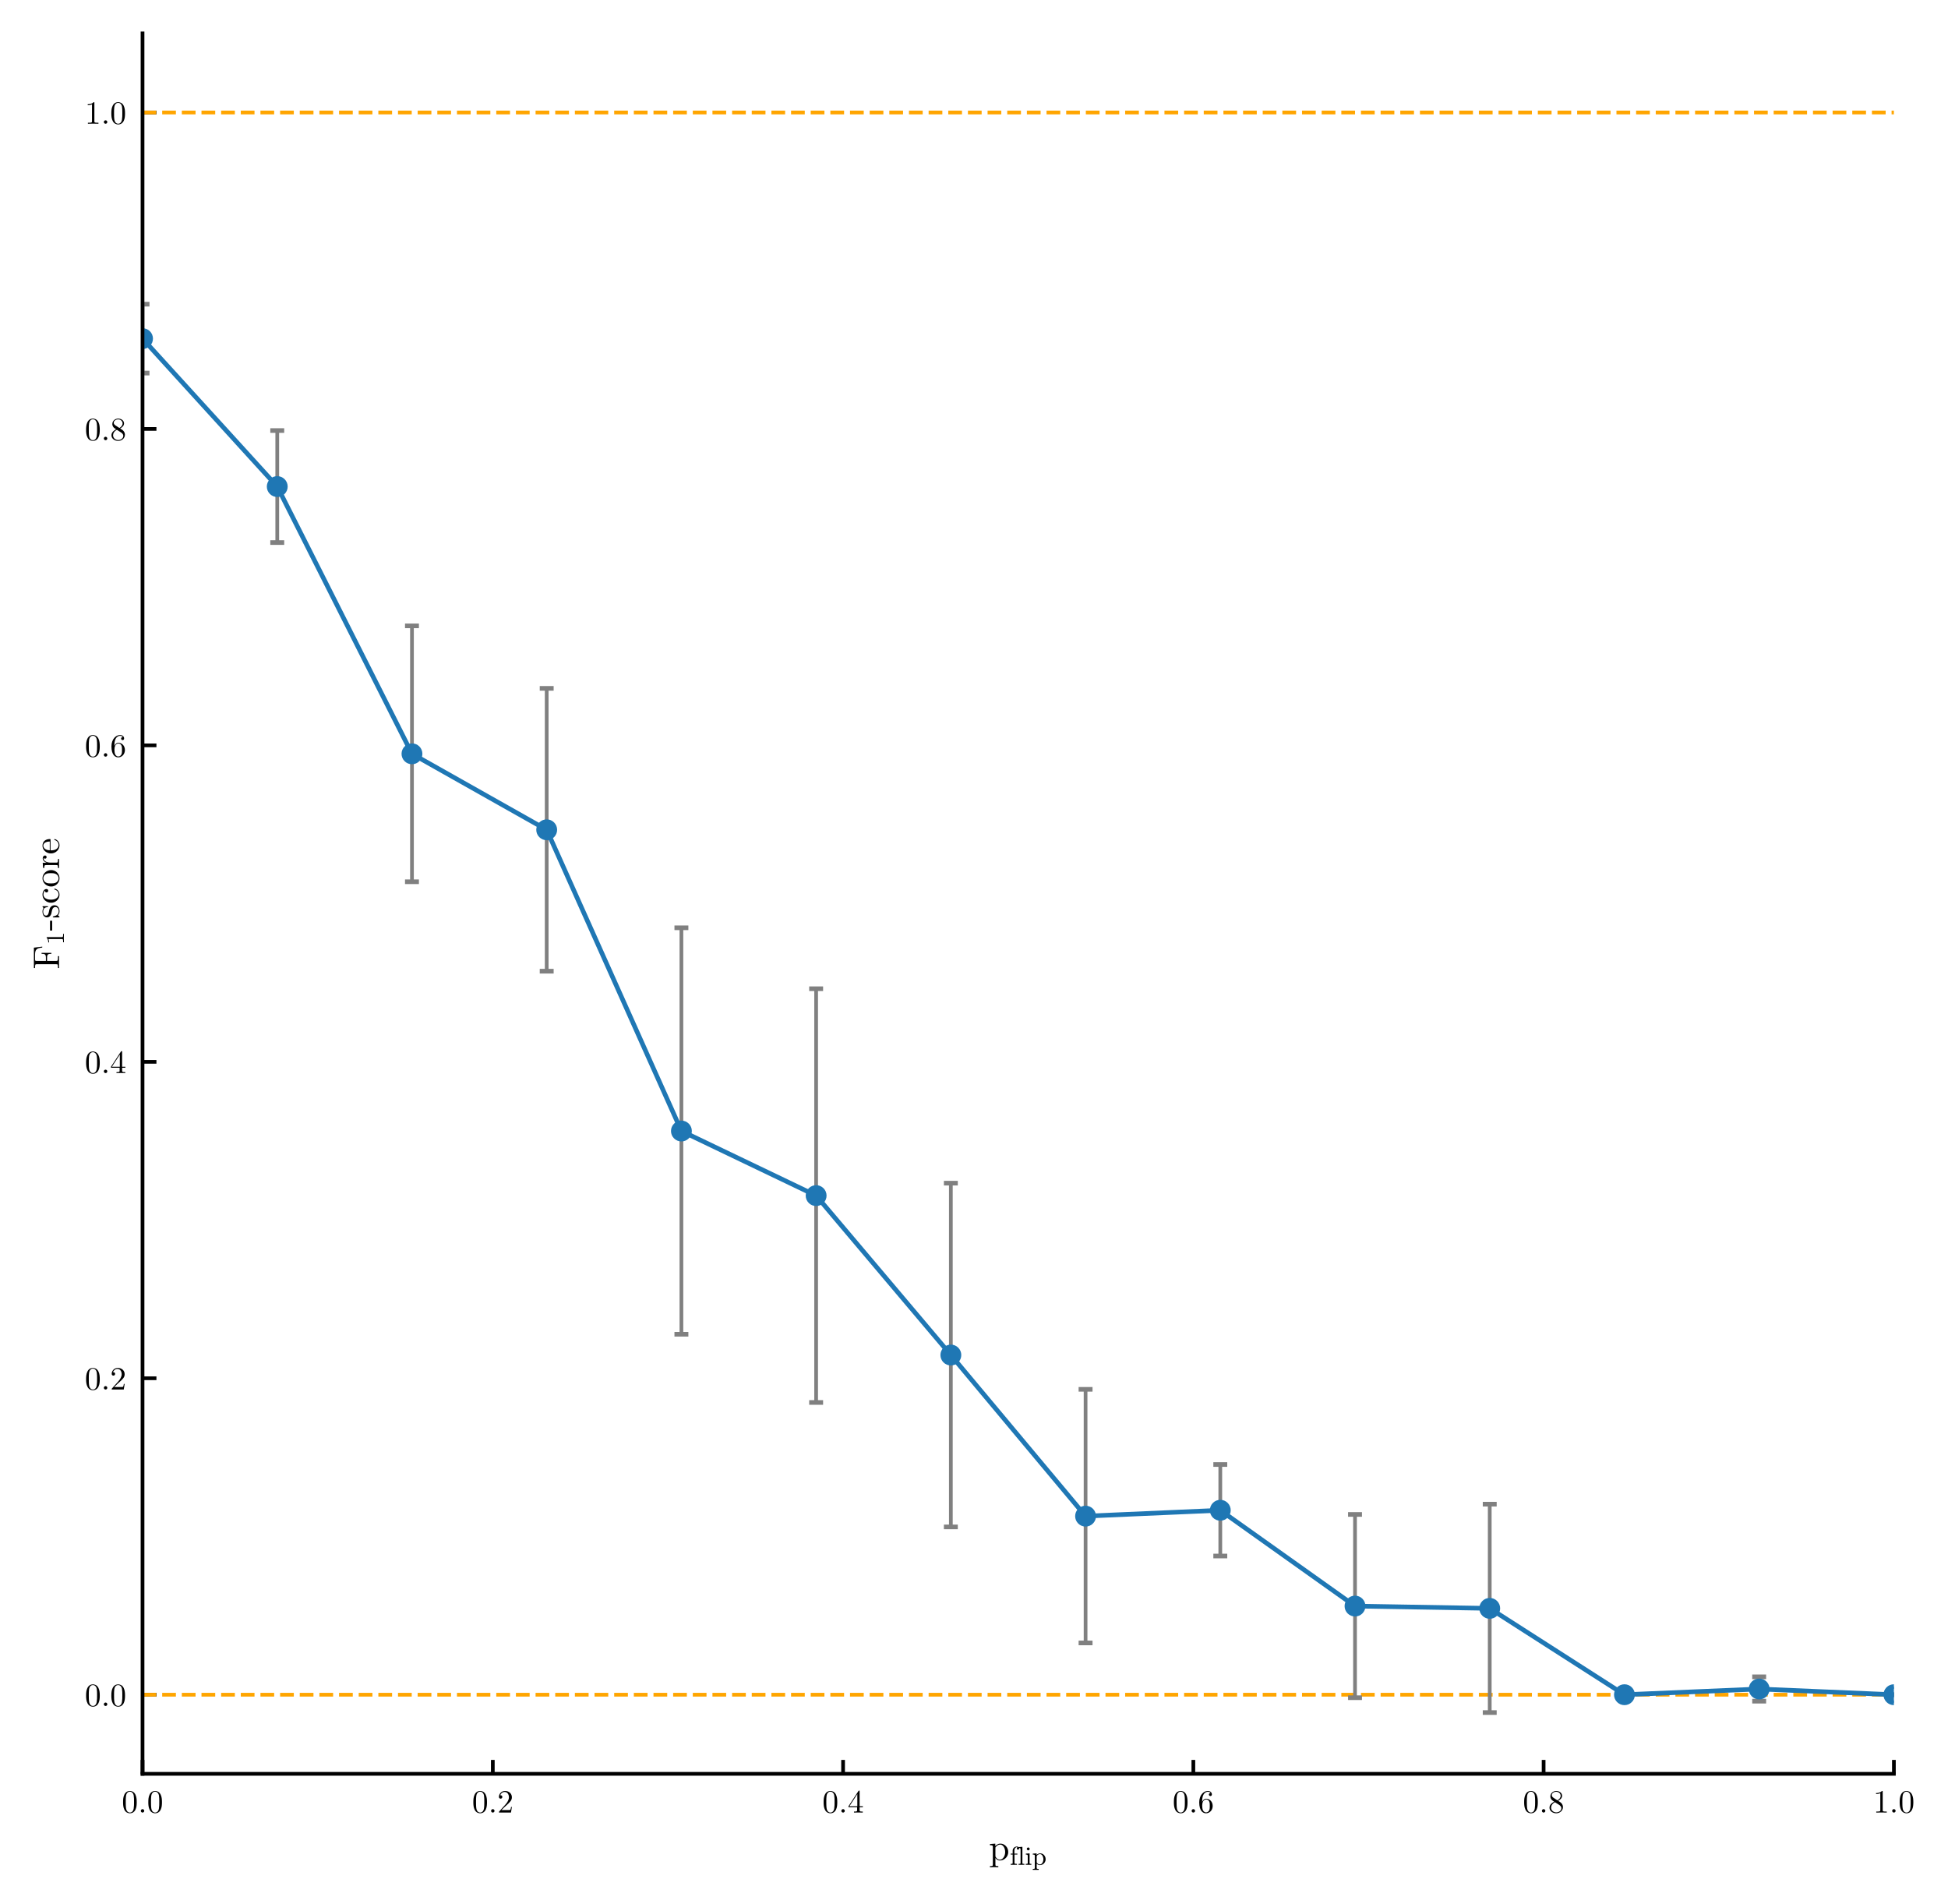
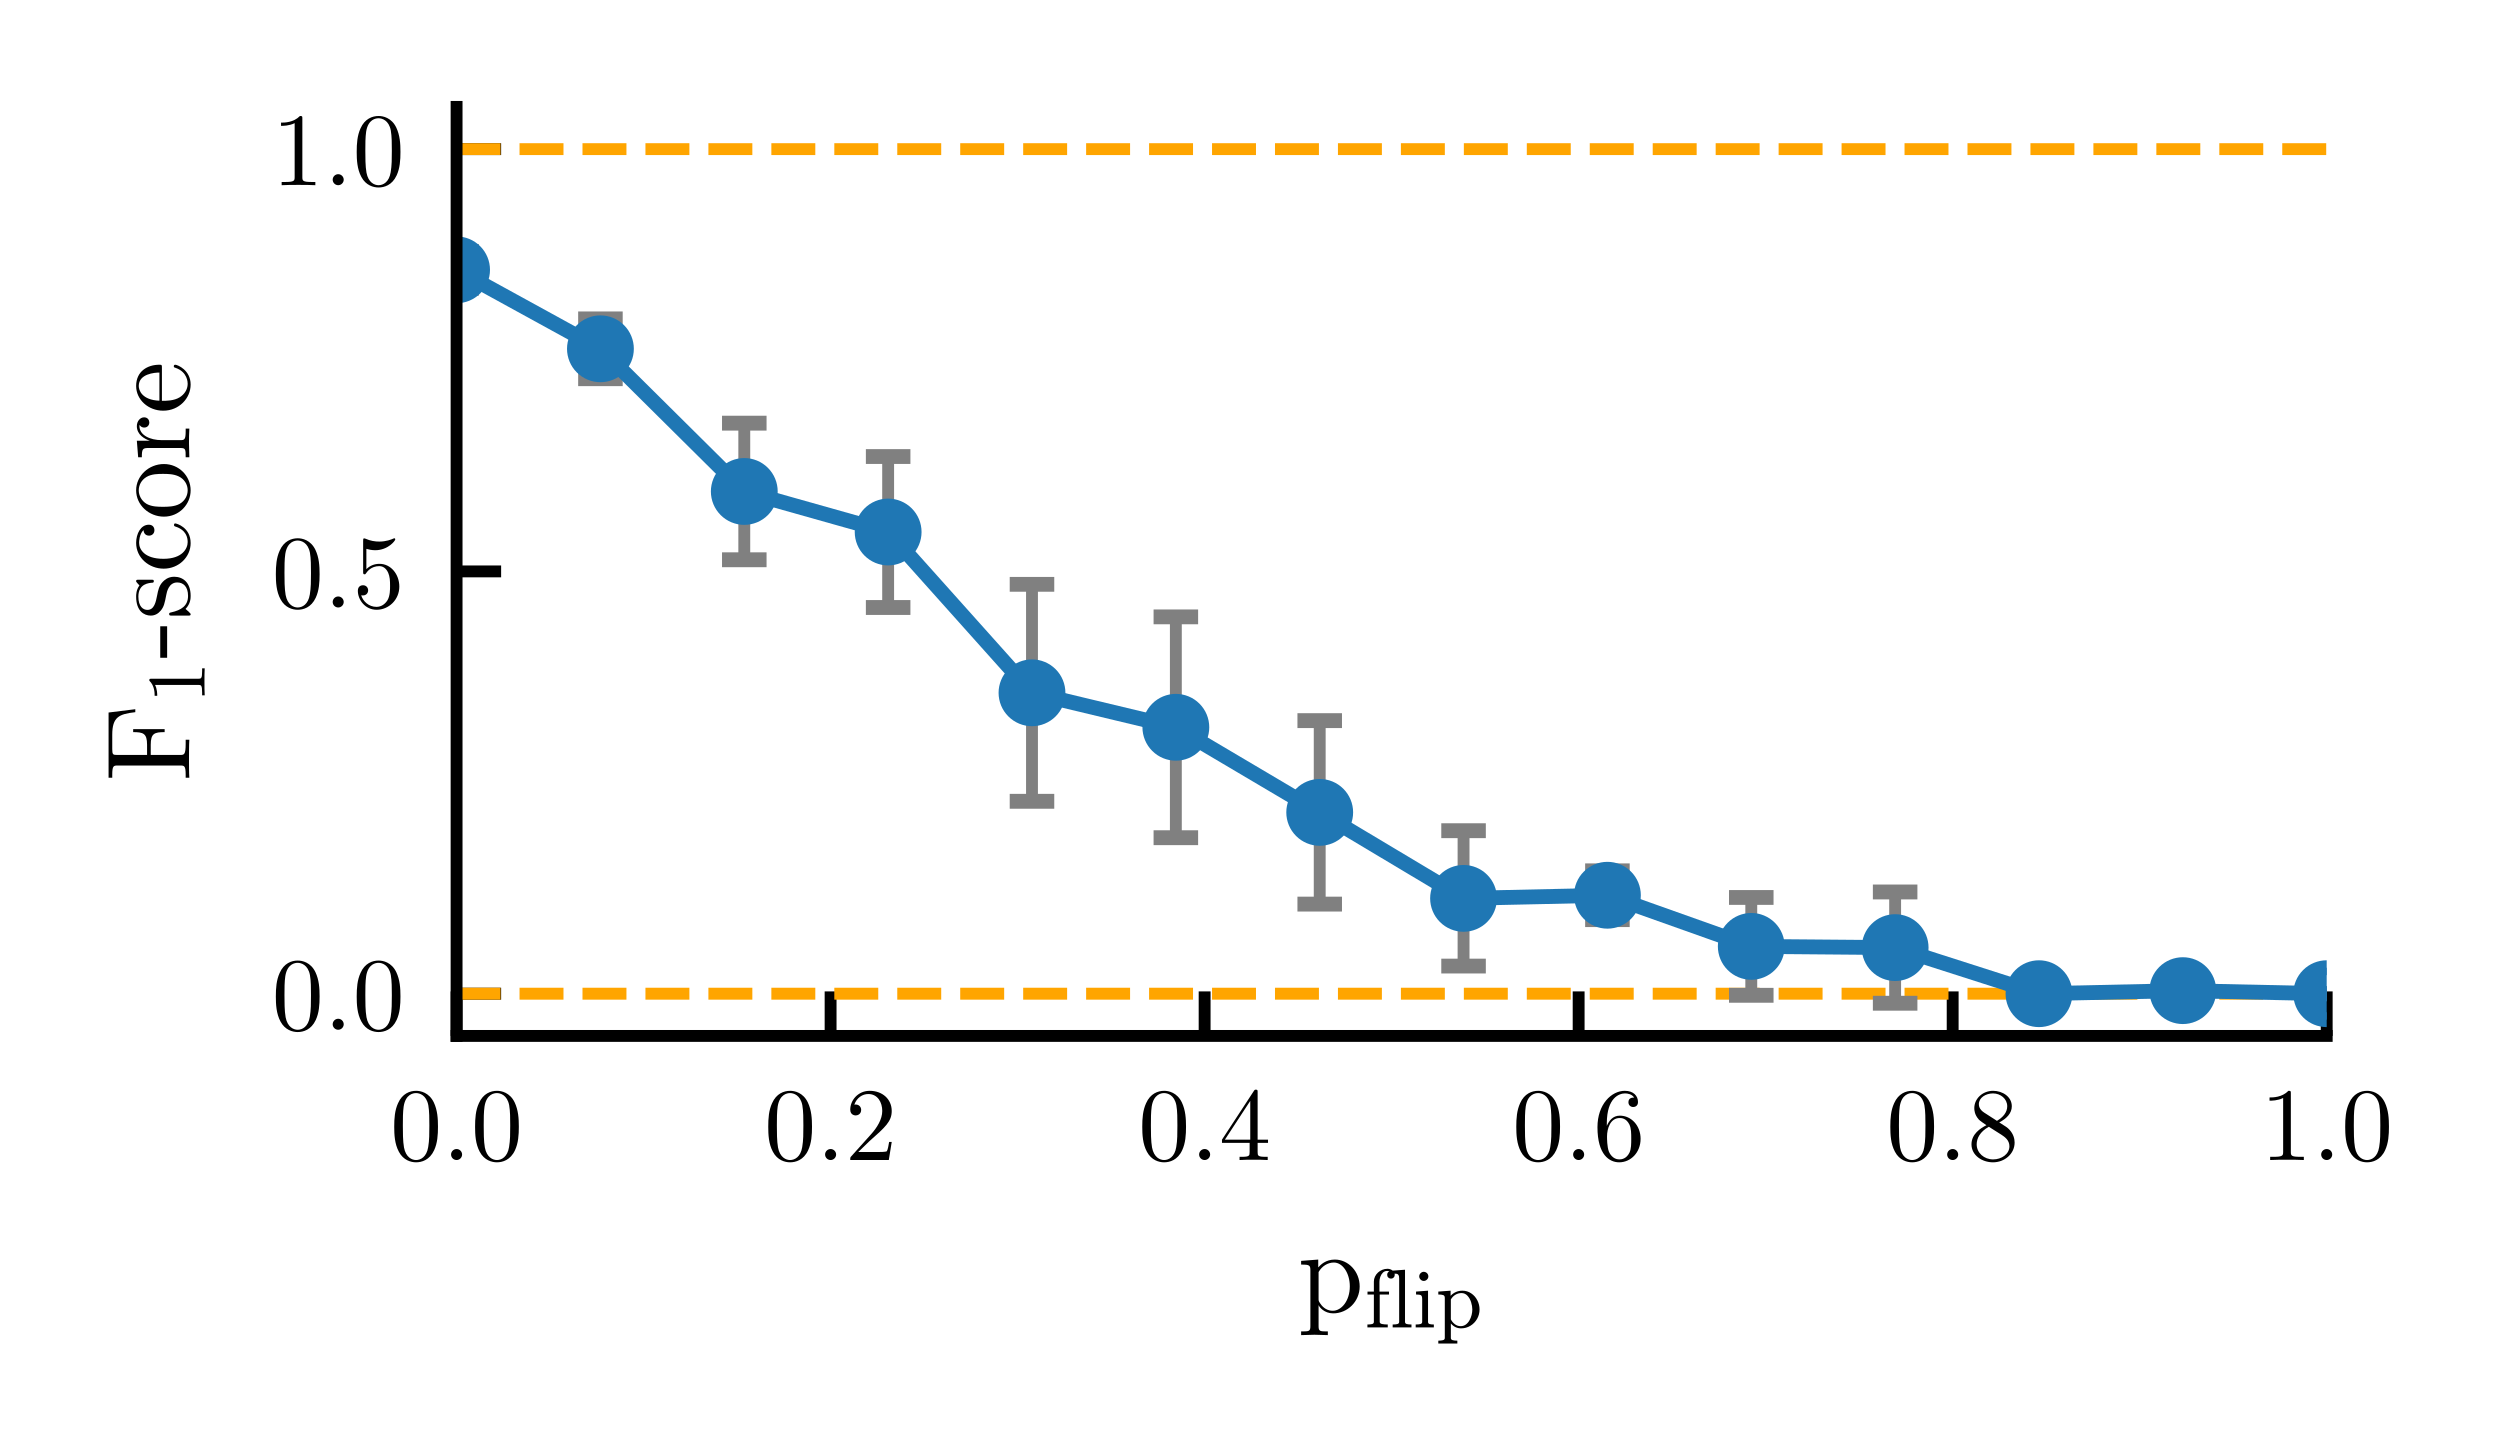
- <svg xmlns="http://www.w3.org/2000/svg" xmlns:xlink="http://www.w3.org/1999/xlink" width="420.282pt" height="410.642pt" viewBox="0 0 420.282 410.642" version="1.1">
+ <svg xmlns="http://www.w3.org/2000/svg" xmlns:xlink="http://www.w3.org/1999/xlink" width="168.376pt" height="97.792pt" viewBox="0 0 168.376 97.792" version="1.1">
  <defs>
    <style type="text/css">*{stroke-linejoin: round; stroke-linecap: butt}</style>
  </defs>
  <g id="figure_1">
    <g id="patch_1">
-       <path d="M 0 410.642  L 420.282 410.642  L 420.282 0  L 0 0  L 0 410.642  z " style="fill: none" />
+       <path d="M 0 97.792  L 168.376 97.792  L 168.376 0  L 0 0  L 0 97.792  z " style="fill: none" />
    </g>
    <g id="axes_1">
      <g id="patch_2">
-         <path d="M 30.751 382.62  L 408.609 382.62  L 408.609 7.2  L 30.751 7.2  L 30.751 382.62  z " style="fill: none" />
+         <path d="M 30.751 69.77  L 156.704 69.77  L 156.704 7.2  L 30.751 7.2  L 30.751 69.77  z " style="fill: none" />
      </g>
      <g id="matplotlib.axis_1">
        <g id="xtick_1">
          <g id="line2d_1">
            <defs>
-               <path id="mea91e7b38c" d="M 0 0  L 0 -3  " style="stroke: #000000; stroke-width: 0.8" />
+               <path id="m4122f5394b" d="M 0 0  L 0 -3  " style="stroke: #000000; stroke-width: 0.8" />
            </defs>
            <g>
-               <use xlink:href="#mea91e7b38c" x="30.751" y="382.62" style="stroke: #000000; stroke-width: 0.8" />
+               <use xlink:href="#m4122f5394b" x="30.751" y="69.77" style="stroke: #000000; stroke-width: 0.8" />
            </g>
          </g>
          <g id="text_1">
-             <g transform="translate(26.27789 390.9789) scale(0.07 -0.07)">
+             <g transform="translate(26.27789 78.12852) scale(0.07 -0.07)">
              <defs>
                <path id="LMRoman10-Regular-30" d="M 2944 2048  C 2944 2560 2912 3072 2688 3546  C 2394 4160 1869 4262 1600 4262  C 1216 4262 749 4096 486 3501  C 282 3059 250 2560 250 2048  C 250 1568 275 992 538 506  C 813 -13 1280 -141 1594 -141  C 1939 -141 2426 -6 2707 602  C 2912 1043 2944 1542 2944 2048  z M 2413 2125  C 2413 1645 2413 1210 2342 800  C 2246 192 1882 0 1594 0  C 1344 0 966 160 851 774  C 781 1158 781 1747 781 2125  C 781 2534 781 2957 832 3302  C 954 4064 1434 4122 1594 4122  C 1805 4122 2227 4006 2349 3373  C 2413 3014 2413 2528 2413 2125  z " transform="scale(0.015625)" />
                <path id="LMRoman10-Regular-2e" d="M 1229 339  C 1229 525 1075 678 890 678  C 704 678 550 525 550 339  C 550 154 704 0 890 0  C 1075 0 1229 154 1229 339  z " transform="scale(0.015625)" />
              </defs>
              <use xlink:href="#LMRoman10-Regular-30" />
              <use xlink:href="#LMRoman10-Regular-2e" transform="translate(49.99999 0)" />
              <use xlink:href="#LMRoman10-Regular-30" transform="translate(77.79997 0)" />
            </g>
          </g>
        </g>
        <g id="xtick_2">
          <g id="line2d_2">
            <g>
-               <use xlink:href="#mea91e7b38c" x="106.322" y="382.62" style="stroke: #000000; stroke-width: 0.8" />
+               <use xlink:href="#m4122f5394b" x="55.941" y="69.77" style="stroke: #000000; stroke-width: 0.8" />
            </g>
          </g>
          <g id="text_2">
-             <g transform="translate(101.8495 390.9789) scale(0.07 -0.07)">
+             <g transform="translate(51.46844 78.12852) scale(0.07 -0.07)">
              <defs>
                <path id="LMRoman10-Regular-32" d="M 2874 1114  L 2714 1114  C 2682 922 2637 640 2573 544  C 2528 493 2106 493 1965 493  L 813 493  L 1491 1152  C 2490 2035 2874 2381 2874 3021  C 2874 3750 2298 4262 1517 4262  C 794 4262 320 3674 320 3104  C 320 2746 640 2746 659 2746  C 768 2746 992 2822 992 3085  C 992 3251 877 3418 653 3418  C 602 3418 589 3418 570 3411  C 717 3827 1062 4064 1434 4064  C 2016 4064 2291 3546 2291 3021  C 2291 2509 1971 2003 1619 1606  L 390 237  C 320 166 320 154 320 0  L 2694 0  L 2874 1114  z " transform="scale(0.015625)" />
              </defs>
              <use xlink:href="#LMRoman10-Regular-30" />
              <use xlink:href="#LMRoman10-Regular-2e" transform="translate(49.99999 0)" />
              <use xlink:href="#LMRoman10-Regular-32" transform="translate(77.79997 0)" />
            </g>
          </g>
        </g>
        <g id="xtick_3">
          <g id="line2d_3">
            <g>
-               <use xlink:href="#mea91e7b38c" x="181.894" y="382.62" style="stroke: #000000; stroke-width: 0.8" />
+               <use xlink:href="#m4122f5394b" x="81.132" y="69.77" style="stroke: #000000; stroke-width: 0.8" />
            </g>
          </g>
          <g id="text_3">
-             <g transform="translate(177.4212 390.9789) scale(0.07 -0.07)">
+             <g transform="translate(76.65899 78.12852) scale(0.07 -0.07)">
              <defs>
                <path id="LMRoman10-Regular-34" d="M 3014 1056  L 3014 1254  L 2374 1254  L 2374 4166  C 2374 4294 2374 4333 2272 4333  C 2214 4333 2195 4333 2144 4256  L 179 1254  L 179 1056  L 1882 1056  L 1882 499  C 1882 269 1869 198 1395 198  L 1261 198  L 1261 0  C 1523 19 1856 19 2125 19  C 2394 19 2733 19 2995 0  L 2995 198  L 2861 198  C 2387 198 2374 269 2374 499  L 2374 1056  L 3014 1056  z M 1920 1254  L 358 1254  L 1920 3642  L 1920 1254  z " transform="scale(0.015625)" />
              </defs>
              <use xlink:href="#LMRoman10-Regular-30" />
              <use xlink:href="#LMRoman10-Regular-2e" transform="translate(49.99999 0)" />
              <use xlink:href="#LMRoman10-Regular-34" transform="translate(77.79997 0)" />
            </g>
          </g>
        </g>
        <g id="xtick_4">
          <g id="line2d_4">
            <g>
-               <use xlink:href="#mea91e7b38c" x="257.466" y="382.62" style="stroke: #000000; stroke-width: 0.8" />
+               <use xlink:href="#m4122f5394b" x="106.322" y="69.77" style="stroke: #000000; stroke-width: 0.8" />
            </g>
          </g>
          <g id="text_4">
-             <g transform="translate(252.9929 390.9789) scale(0.07 -0.07)">
+             <g transform="translate(101.8495 78.12852) scale(0.07 -0.07)">
              <defs>
                <path id="LMRoman10-Regular-36" d="M 2925 1306  C 2925 2118 2355 2733 1645 2733  C 1210 2733 973 2406 845 2099  L 845 2253  C 845 3872 1638 4102 1965 4102  C 2118 4102 2387 4064 2528 3846  C 2432 3846 2176 3846 2176 3558  C 2176 3360 2330 3264 2470 3264  C 2573 3264 2765 3322 2765 3571  C 2765 3955 2483 4262 1952 4262  C 1133 4262 269 3437 269 2022  C 269 314 1011 -141 1606 -141  C 2317 -141 2925 461 2925 1306  z M 2349 1312  C 2349 1005 2349 685 2240 454  C 2048 70 1754 38 1606 38  C 1203 38 1011 422 973 518  C 858 819 858 1331 858 1446  C 858 1946 1062 2586 1638 2586  C 1741 2586 2035 2586 2234 2189  C 2349 1952 2349 1626 2349 1312  z " transform="scale(0.015625)" />
              </defs>
              <use xlink:href="#LMRoman10-Regular-30" />
              <use xlink:href="#LMRoman10-Regular-2e" transform="translate(49.99999 0)" />
              <use xlink:href="#LMRoman10-Regular-36" transform="translate(77.79997 0)" />
            </g>
          </g>
        </g>
        <g id="xtick_5">
          <g id="line2d_5">
            <g>
-               <use xlink:href="#mea91e7b38c" x="333.037" y="382.62" style="stroke: #000000; stroke-width: 0.8" />
+               <use xlink:href="#m4122f5394b" x="131.513" y="69.77" style="stroke: #000000; stroke-width: 0.8" />
            </g>
          </g>
          <g id="text_5">
-             <g transform="translate(328.5645 390.9789) scale(0.07 -0.07)">
+             <g transform="translate(127.0401 78.12852) scale(0.07 -0.07)">
              <defs>
                <path id="LMRoman10-Regular-38" d="M 2925 1075  C 2925 1306 2854 1594 2611 1862  C 2490 1997 2387 2061 1978 2317  C 2438 2554 2752 2886 2752 3309  C 2752 3898 2182 4262 1600 4262  C 960 4262 442 3789 442 3194  C 442 3078 454 2790 723 2490  C 794 2413 1030 2253 1190 2144  C 819 1958 269 1600 269 966  C 269 288 922 -141 1594 -141  C 2317 -141 2925 390 2925 1075  z M 2470 3309  C 2470 2944 2221 2637 1837 2413  L 1043 2925  C 749 3117 723 3334 723 3443  C 723 3834 1139 4102 1594 4102  C 2061 4102 2470 3770 2470 3309  z M 2605 845  C 2605 371 2125 38 1600 38  C 1050 38 589 435 589 966  C 589 1338 794 1747 1338 2048  L 2125 1549  C 2304 1427 2605 1235 2605 845  z " transform="scale(0.015625)" />
              </defs>
              <use xlink:href="#LMRoman10-Regular-30" />
              <use xlink:href="#LMRoman10-Regular-2e" transform="translate(49.99999 0)" />
              <use xlink:href="#LMRoman10-Regular-38" transform="translate(77.79997 0)" />
            </g>
          </g>
        </g>
        <g id="xtick_6">
          <g id="line2d_6">
            <g>
-               <use xlink:href="#mea91e7b38c" x="408.609" y="382.62" style="stroke: #000000; stroke-width: 0.8" />
+               <use xlink:href="#m4122f5394b" x="156.704" y="69.77" style="stroke: #000000; stroke-width: 0.8" />
            </g>
          </g>
          <g id="text_6">
-             <g transform="translate(404.1362 390.9789) scale(0.07 -0.07)">
+             <g transform="translate(152.2306 78.12852) scale(0.07 -0.07)">
              <defs>
                <path id="LMRoman10-Regular-31" d="M 2682 0  L 2682 198  L 2477 198  C 1901 198 1882 269 1882 506  L 1882 4096  C 1882 4250 1882 4262 1734 4262  C 1338 3853 774 3853 570 3853  L 570 3654  C 698 3654 1075 3654 1408 3821  L 1408 506  C 1408 275 1389 198 813 198  L 608 198  L 608 0  C 832 19 1389 19 1645 19  C 1901 19 2458 19 2682 0  z " transform="scale(0.015625)" />
              </defs>
              <use xlink:href="#LMRoman10-Regular-31" />
              <use xlink:href="#LMRoman10-Regular-2e" transform="translate(49.99999 0)" />
              <use xlink:href="#LMRoman10-Regular-30" transform="translate(77.79997 0)" />
            </g>
          </g>
        </g>
        <g id="text_7">
-           <g transform="translate(213.3599 401.2823) scale(0.08 -0.08)">
+           <g transform="translate(87.40716 88.43195) scale(0.08 -0.08)">
            <defs>
              <path id="LMRoman10-Regular-70" d="M 3334 1382  C 3334 2195 2714 2829 1997 2829  C 1498 2829 1229 2547 1101 2406  L 1101 2829  L 179 2758  L 179 2560  C 634 2560 678 2522 678 2240  L 678 -755  C 678 -1043 608 -1043 179 -1043  L 179 -1242  L 896 -1222  L 1619 -1242  L 1619 -1043  C 1190 -1043 1120 -1043 1120 -755  L 1120 320  L 1120 378  C 1152 275 1421 -70 1907 -70  C 2669 -70 3334 557 3334 1382  z M 2803 1382  C 2803 608 2355 70 1882 70  C 1626 70 1382 198 1210 461  C 1120 595 1120 602 1120 730  L 1120 2157  C 1306 2483 1619 2669 1946 2669  C 2413 2669 2803 2106 2803 1382  z " transform="scale(0.015625)" />
              <path id="Cmr10-66" d="M 206 0  L 206 225  Q 422 225 562 259  Q 703 294 703 428  L 703 2534  L 213 2534  L 213 2759  L 703 2759  L 703 3525  Q 703 3731 789 3911  Q 875 4091 1020 4225  Q 1166 4359 1355 4436  Q 1544 4513 1747 4513  Q 1963 4513 2136 4384  Q 2309 4256 2309 4044  Q 2309 3922 2226 3839  Q 2144 3756 2022 3756  Q 1900 3756 1814 3839  Q 1728 3922 1728 4044  Q 1728 4244 1900 4313  Q 1797 4347 1716 4347  Q 1528 4347 1395 4214  Q 1263 4081 1197 3890  Q 1131 3700 1131 3513  L 1131 2759  L 1869 2759  L 1869 2534  L 1153 2534  L 1153 428  Q 1153 297 1340 261  Q 1528 225 1772 225  L 1772 0  L 206 0  z " transform="scale(0.015625)" />
              <path id="Cmr10-6c" d="M 197 0  L 197 225  Q 416 225 556 259  Q 697 294 697 428  L 697 3788  Q 697 3959 645 4036  Q 594 4113 497 4130  Q 400 4147 197 4147  L 197 4372  L 1147 4441  L 1147 428  Q 1147 294 1287 259  Q 1428 225 1644 225  L 1644 0  L 197 0  z " transform="scale(0.015625)" />
              <path id="Cmr10-69" d="M 197 0  L 197 225  Q 416 225 556 259  Q 697 294 697 428  L 697 2175  Q 697 2422 601 2478  Q 506 2534 225 2534  L 225 2759  L 1147 2828  L 1147 428  Q 1147 294 1269 259  Q 1391 225 1594 225  L 1594 0  L 197 0  z M 469 3928  Q 469 4069 575 4175  Q 681 4281 819 4281  Q 909 4281 993 4234  Q 1078 4188 1125 4103  Q 1172 4019 1172 3928  Q 1172 3791 1065 3684  Q 959 3578 819 3578  Q 681 3578 575 3684  Q 469 3791 469 3928  z " transform="scale(0.015625)" />
              <path id="Cmr10-70" d="M 166 -1241  L 166 -1019  Q 384 -1019 525 -981  Q 666 -944 666 -813  L 666 2272  Q 666 2447 541 2490  Q 416 2534 166 2534  L 166 2759  L 1113 2828  L 1113 2431  Q 1288 2625 1520 2726  Q 1753 2828 2016 2828  Q 2394 2828 2697 2623  Q 3000 2419 3170 2086  Q 3341 1753 3341 1381  Q 3341 994 3152 659  Q 2963 325 2636 126  Q 2309 -72 1919 -72  Q 1453 -72 1131 306  L 1131 -813  Q 1131 -944 1273 -981  Q 1416 -1019 1631 -1019  L 1631 -1241  L 166 -1241  z M 1131 622  Q 1244 394 1444 245  Q 1644 97 1881 97  Q 2103 97 2273 215  Q 2444 334 2559 534  Q 2675 734 2729 954  Q 2784 1175 2784 1381  Q 2784 1638 2692 1936  Q 2600 2234 2411 2439  Q 2222 2644 1953 2644  Q 1694 2644 1476 2511  Q 1259 2378 1131 2150  L 1131 622  z " transform="scale(0.015625)" />
            </defs>
            <use xlink:href="#LMRoman10-Regular-70" transform="translate(0 0.796875)" />
            <use xlink:href="#Cmr10-66" transform="translate(56.35413 -12.13125) scale(0.7)" />
            <use xlink:href="#Cmr10-6c" transform="translate(77.71644 -12.13125) scale(0.7)" />
            <use xlink:href="#Cmr10-69" transform="translate(97.09632 -12.13125) scale(0.7)" />
            <use xlink:href="#Cmr10-70" transform="translate(116.4762 -12.13125) scale(0.7)" />
          </g>
        </g>
      </g>
      <g id="matplotlib.axis_2">
        <g id="ytick_1">
          <g id="line2d_7">
            <defs>
-               <path id="m3ae32c44a7" d="M 0 0  L 3 0  " style="stroke: #000000; stroke-width: 0.8" />
+               <path id="m0a343cc648" d="M 0 0  L 3 0  " style="stroke: #000000; stroke-width: 0.8" />
            </defs>
            <g>
-               <use xlink:href="#m3ae32c44a7" x="30.751" y="365.556" style="stroke: #000000; stroke-width: 0.8" />
+               <use xlink:href="#m0a343cc648" x="30.751" y="66.926" style="stroke: #000000; stroke-width: 0.8" />
            </g>
          </g>
          <g id="text_8">
-             <g transform="translate(18.305 367.9851) scale(0.07 -0.07)">
+             <g transform="translate(18.305 69.3552) scale(0.07 -0.07)">
              <use xlink:href="#LMRoman10-Regular-30" />
              <use xlink:href="#LMRoman10-Regular-2e" transform="translate(49.99999 0)" />
              <use xlink:href="#LMRoman10-Regular-30" transform="translate(77.79997 0)" />
            </g>
          </g>
        </g>
        <g id="ytick_2">
          <g id="line2d_8">
            <g>
-               <use xlink:href="#m3ae32c44a7" x="30.751" y="297.298" style="stroke: #000000; stroke-width: 0.8" />
+               <use xlink:href="#m0a343cc648" x="30.751" y="38.485" style="stroke: #000000; stroke-width: 0.8" />
            </g>
          </g>
          <g id="text_9">
-             <g transform="translate(18.305 299.7269) scale(0.07 -0.07)">
-               <use xlink:href="#LMRoman10-Regular-30" />
-               <use xlink:href="#LMRoman10-Regular-2e" transform="translate(49.99999 0)" />
-               <use xlink:href="#LMRoman10-Regular-32" transform="translate(77.79997 0)" />
+             <g transform="translate(18.305 40.91426) scale(0.07 -0.07)">
+               <defs>
+                 <path id="LMRoman10-Regular-35" d="M 2874 1286  C 2874 2048 2349 2688 1658 2688  C 1350 2688 1075 2586 845 2362  L 845 3610  C 973 3571 1184 3526 1389 3526  C 2176 3526 2624 4109 2624 4192  C 2624 4230 2605 4262 2560 4262  C 2560 4262 2541 4262 2509 4243  C 2381 4186 2067 4058 1638 4058  C 1382 4058 1088 4102 787 4237  C 736 4256 710 4256 710 4256  C 646 4256 646 4205 646 4102  L 646 2208  C 646 2093 646 2042 736 2042  C 781 2042 794 2061 819 2099  C 890 2202 1126 2547 1645 2547  C 1978 2547 2138 2253 2189 2138  C 2291 1901 2304 1651 2304 1331  C 2304 1107 2304 723 2150 454  C 1997 205 1760 38 1466 38  C 998 38 634 378 525 755  C 544 749 563 742 634 742  C 845 742 954 902 954 1056  C 954 1210 845 1370 634 1370  C 544 1370 320 1325 320 1030  C 320 480 762 -141 1478 -141  C 2221 -141 2874 474 2874 1286  z " transform="scale(0.015625)" />
+               </defs>
+               <use xlink:href="#LMRoman10-Regular-30" />
+               <use xlink:href="#LMRoman10-Regular-2e" transform="translate(49.99999 0)" />
+               <use xlink:href="#LMRoman10-Regular-35" transform="translate(77.79997 0)" />
            </g>
          </g>
        </g>
        <g id="ytick_3">
          <g id="line2d_9">
            <g>
-               <use xlink:href="#m3ae32c44a7" x="30.751" y="229.039" style="stroke: #000000; stroke-width: 0.8" />
+               <use xlink:href="#m0a343cc648" x="30.751" y="10.044" style="stroke: #000000; stroke-width: 0.8" />
            </g>
          </g>
          <g id="text_10">
-             <g transform="translate(18.305 231.4686) scale(0.07 -0.07)">
-               <use xlink:href="#LMRoman10-Regular-30" />
-               <use xlink:href="#LMRoman10-Regular-2e" transform="translate(49.99999 0)" />
-               <use xlink:href="#LMRoman10-Regular-34" transform="translate(77.79997 0)" />
-             </g>
-           </g>
-         </g>
-         <g id="ytick_4">
-           <g id="line2d_10">
-             <g>
-               <use xlink:href="#m3ae32c44a7" x="30.751" y="160.781" style="stroke: #000000; stroke-width: 0.8" />
-             </g>
-           </g>
-           <g id="text_11">
-             <g transform="translate(18.305 163.2103) scale(0.07 -0.07)">
-               <use xlink:href="#LMRoman10-Regular-30" />
-               <use xlink:href="#LMRoman10-Regular-2e" transform="translate(49.99999 0)" />
-               <use xlink:href="#LMRoman10-Regular-36" transform="translate(77.79997 0)" />
-             </g>
-           </g>
-         </g>
-         <g id="ytick_5">
-           <g id="line2d_11">
-             <g>
-               <use xlink:href="#m3ae32c44a7" x="30.751" y="92.523" style="stroke: #000000; stroke-width: 0.8" />
-             </g>
-           </g>
-           <g id="text_12">
-             <g transform="translate(18.305 94.95205) scale(0.07 -0.07)">
-               <use xlink:href="#LMRoman10-Regular-30" />
-               <use xlink:href="#LMRoman10-Regular-2e" transform="translate(49.99999 0)" />
-               <use xlink:href="#LMRoman10-Regular-38" transform="translate(77.79997 0)" />
-             </g>
-           </g>
-         </g>
-         <g id="ytick_6">
-           <g id="line2d_12">
-             <g>
-               <use xlink:href="#m3ae32c44a7" x="30.751" y="24.265" style="stroke: #000000; stroke-width: 0.8" />
-             </g>
-           </g>
-           <g id="text_13">
-             <g transform="translate(18.305 26.69379) scale(0.07 -0.07)">
+             <g transform="translate(18.305 12.47331) scale(0.07 -0.07)">
              <use xlink:href="#LMRoman10-Regular-31" />
              <use xlink:href="#LMRoman10-Regular-2e" transform="translate(49.99999 0)" />
              <use xlink:href="#LMRoman10-Regular-30" transform="translate(77.79997 0)" />
            </g>
          </g>
        </g>
-         <g id="text_14">
-           <g transform="translate(12.7525 209.0702) rotate(-90) scale(0.08 -0.08)">
+         <g id="text_11">
+           <g transform="translate(12.7525 52.64504) rotate(-90) scale(0.08 -0.08)">
            <defs>
              <path id="LMRoman10-Regular-46" d="M 3904 2912  L 3725 4352  L 211 4352  L 211 4154  L 365 4154  C 858 4154 870 4083 870 3853  L 870 499  C 870 269 858 198 365 198  L 211 198  L 211 0  C 435 19 934 19 1184 19  C 1446 19 2029 19 2259 0  L 2259 198  L 2048 198  C 1440 198 1440 282 1440 506  L 1440 2080  L 1990 2080  C 2605 2080 2669 1875 2669 1331  L 2829 1331  L 2829 3027  L 2669 3027  C 2669 2490 2605 2278 1990 2278  L 1440 2278  L 1440 3898  C 1440 4109 1453 4154 1754 4154  L 2522 4154  C 3482 4154 3642 3795 3744 2912  L 3904 2912  z " transform="scale(0.015625)" />
              <path id="LMRoman10-Regular-2d" d="M 1766 1197  L 1766 1568  L 70 1568  L 70 1197  L 1766 1197  z " transform="scale(0.015625)" />
              <path id="LMRoman10-Regular-73" d="M 2304 819  C 2304 1158 2112 1350 2035 1427  C 1824 1632 1574 1683 1306 1734  C 947 1805 518 1888 518 2259  C 518 2483 685 2746 1235 2746  C 1939 2746 1971 2170 1984 1971  C 1990 1914 2061 1914 2061 1914  C 2144 1914 2144 1946 2144 2067  L 2144 2714  C 2144 2822 2144 2867 2074 2867  C 2042 2867 2029 2867 1946 2790  C 1926 2765 1862 2707 1837 2688  C 1594 2867 1331 2867 1235 2867  C 454 2867 211 2438 211 2080  C 211 1856 314 1677 486 1536  C 691 1370 870 1331 1331 1242  C 1472 1216 1997 1114 1997 653  C 1997 326 1773 70 1274 70  C 736 70 506 435 384 979  C 365 1062 358 1088 294 1088  C 211 1088 211 1043 211 928  L 211 83  C 211 -26 211 -70 282 -70  C 314 -70 320 -64 442 58  C 454 70 454 83 570 205  C 851 -64 1139 -70 1274 -70  C 2010 -70 2304 358 2304 819  z " transform="scale(0.015625)" />
              <path id="LMRoman10-Regular-63" d="M 2656 762  C 2656 826 2592 826 2573 826  C 2515 826 2502 800 2490 762  C 2304 166 1888 90 1651 90  C 1312 90 749 365 749 1395  C 749 2438 1274 2707 1613 2707  C 1670 2707 2074 2701 2298 2470  C 2035 2451 1997 2259 1997 2176  C 1997 2010 2112 1882 2291 1882  C 2458 1882 2586 1990 2586 2182  C 2586 2618 2099 2867 1606 2867  C 806 2867 218 2176 218 1382  C 218 563 851 -70 1594 -70  C 2451 -70 2656 698 2656 762  z " transform="scale(0.015625)" />
              <path id="LMRoman10-Regular-6f" d="M 3014 1370  C 3014 2189 2374 2867 1600 2867  C 800 2867 179 2170 179 1370  C 179 544 845 -70 1594 -70  C 2368 -70 3014 557 3014 1370  z M 2483 1421  C 2483 1190 2483 845 2342 563  C 2202 275 1920 90 1600 90  C 1325 90 1043 224 870 518  C 710 800 710 1190 710 1421  C 710 1670 710 2016 864 2298  C 1037 2592 1338 2726 1594 2726  C 1875 2726 2150 2586 2317 2310  C 2483 2035 2483 1664 2483 1421  z " transform="scale(0.015625)" />
              <path id="LMRoman10-Regular-72" d="M 2330 2438  C 2330 2643 2131 2829 1856 2829  C 1389 2829 1158 2400 1069 2125  L 1069 2829  L 179 2758  L 179 2560  C 627 2560 678 2515 678 2202  L 678 486  C 678 198 608 198 179 198  L 179 0  L 909 19  C 1165 19 1466 19 1722 0  L 1722 198  L 1587 198  C 1114 198 1101 269 1101 499  L 1101 1485  C 1101 2118 1370 2688 1856 2688  C 1901 2688 1914 2688 1926 2682  C 1907 2675 1779 2598 1779 2432  C 1779 2253 1914 2157 2054 2157  C 2170 2157 2330 2234 2330 2438  z " transform="scale(0.015625)" />
              <path id="LMRoman10-Regular-65" d="M 2656 762  C 2656 826 2605 838 2573 838  C 2515 838 2502 800 2490 749  C 2266 90 1690 90 1626 90  C 1306 90 1050 282 902 518  C 710 826 710 1248 710 1478  L 2496 1478  C 2637 1478 2656 1478 2656 1613  C 2656 2246 2310 2867 1510 2867  C 768 2867 179 2208 179 1408  C 179 550 851 -70 1587 -70  C 2368 -70 2656 640 2656 762  z M 2234 1613  L 717 1613  C 755 2566 1293 2726 1510 2726  C 2170 2726 2234 1862 2234 1613  z " transform="scale(0.015625)" />
            </defs>
            <use xlink:href="#LMRoman10-Regular-46" />
            <use xlink:href="#LMRoman10-Regular-31" transform="translate(66.05413 -12.92812) scale(0.7)" />
            <use xlink:href="#LMRoman10-Regular-2d" transform="translate(103.2088 0)" />
            <use xlink:href="#LMRoman10-Regular-73" transform="translate(136.5088 0)" />
            <use xlink:href="#LMRoman10-Regular-63" transform="translate(175.9088 0)" />
            <use xlink:href="#LMRoman10-Regular-6f" transform="translate(220.3088 0)" />
            <use xlink:href="#LMRoman10-Regular-72" transform="translate(270.3088 0)" />
            <use xlink:href="#LMRoman10-Regular-65" transform="translate(309.5088 0)" />
          </g>
        </g>
      </g>
      <g id="LineCollection_1">
-         <path d="M 30.751 365.556  L 408.609 365.556  " clip-path="url(#p2fd2271c56)" style="fill: none; stroke-dasharray: 2.96,1.28; stroke-dashoffset: 0; stroke: #ffa500; stroke-width: 0.8" />
-         <path d="M 30.751 24.265  L 408.609 24.265  " clip-path="url(#p2fd2271c56)" style="fill: none; stroke-dasharray: 2.96,1.28; stroke-dashoffset: 0; stroke: #ffa500; stroke-width: 0.8" />
+         <path d="M 30.751 66.926  L 156.704 66.926  " clip-path="url(#pce413632db)" style="fill: none; stroke-dasharray: 2.96,1.28; stroke-dashoffset: 0; stroke: #ffa500; stroke-width: 0.8" />
+         <path d="M 30.751 10.044  L 156.704 10.044  " clip-path="url(#pce413632db)" style="fill: none; stroke-dasharray: 2.96,1.28; stroke-dashoffset: 0; stroke: #ffa500; stroke-width: 0.8" />
      </g>
      <g id="LineCollection_2">
-         <path d="M 30.751 80.47  L 30.751 65.616  " clip-path="url(#p2fd2271c56)" style="fill: none; stroke: #808080; stroke-width: 0.8" />
-         <path d="M 59.817 117.035  L 59.817 92.875  " clip-path="url(#p2fd2271c56)" style="fill: none; stroke: #808080; stroke-width: 0.8" />
-         <path d="M 88.883 190.201  L 88.883 135  " clip-path="url(#p2fd2271c56)" style="fill: none; stroke: #808080; stroke-width: 0.8" />
-         <path d="M 117.949 209.49  L 117.949 148.486  " clip-path="url(#p2fd2271c56)" style="fill: none; stroke: #808080; stroke-width: 0.8" />
-         <path d="M 147.015 287.799  L 147.015 200.131  " clip-path="url(#p2fd2271c56)" style="fill: none; stroke: #808080; stroke-width: 0.8" />
-         <path d="M 176.081 302.519  L 176.081 213.275  " clip-path="url(#p2fd2271c56)" style="fill: none; stroke: #808080; stroke-width: 0.8" />
-         <path d="M 205.147 329.357  L 205.147 255.214  " clip-path="url(#p2fd2271c56)" style="fill: none; stroke: #808080; stroke-width: 0.8" />
-         <path d="M 234.213 354.389  L 234.213 299.686  " clip-path="url(#p2fd2271c56)" style="fill: none; stroke: #808080; stroke-width: 0.8" />
-         <path d="M 263.279 335.64  L 263.279 315.897  " clip-path="url(#p2fd2271c56)" style="fill: none; stroke: #808080; stroke-width: 0.8" />
-         <path d="M 292.345 366.203  L 292.345 326.668  " clip-path="url(#p2fd2271c56)" style="fill: none; stroke: #808080; stroke-width: 0.8" />
-         <path d="M 321.411 369.406  L 321.411 324.454  " clip-path="url(#p2fd2271c56)" style="fill: none; stroke: #808080; stroke-width: 0.8" />
-         <path d="M 350.477 365.556  L 350.477 365.556  " clip-path="url(#p2fd2271c56)" style="fill: none; stroke: #808080; stroke-width: 0.8" />
-         <path d="M 379.543 366.945  L 379.543 361.699  " clip-path="url(#p2fd2271c56)" style="fill: none; stroke: #808080; stroke-width: 0.8" />
-         <path d="M 408.609 365.556  L 408.609 365.556  " clip-path="url(#p2fd2271c56)" style="fill: none; stroke: #808080; stroke-width: 0.8" />
-       </g>
-       <g id="line2d_13">
+         <path d="M 30.751 19.412  L 30.751 16.936  " clip-path="url(#pce413632db)" style="fill: none; stroke: #808080; stroke-width: 0.8" />
+         <path d="M 40.439 25.506  L 40.439 21.479  " clip-path="url(#pce413632db)" style="fill: none; stroke: #808080; stroke-width: 0.8" />
+         <path d="M 50.128 37.7  L 50.128 28.5  " clip-path="url(#pce413632db)" style="fill: none; stroke: #808080; stroke-width: 0.8" />
+         <path d="M 59.817 40.915  L 59.817 30.748  " clip-path="url(#pce413632db)" style="fill: none; stroke: #808080; stroke-width: 0.8" />
+         <path d="M 69.505 53.967  L 69.505 39.355  " clip-path="url(#pce413632db)" style="fill: none; stroke: #808080; stroke-width: 0.8" />
+         <path d="M 79.194 56.42  L 79.194 41.546  " clip-path="url(#pce413632db)" style="fill: none; stroke: #808080; stroke-width: 0.8" />
+         <path d="M 88.883 60.893  L 88.883 48.536  " clip-path="url(#pce413632db)" style="fill: none; stroke: #808080; stroke-width: 0.8" />
+         <path d="M 98.571 65.065  L 98.571 55.948  " clip-path="url(#pce413632db)" style="fill: none; stroke: #808080; stroke-width: 0.8" />
+         <path d="M 108.26 61.94  L 108.26 58.65  " clip-path="url(#pce413632db)" style="fill: none; stroke: #808080; stroke-width: 0.8" />
+         <path d="M 117.949 67.034  L 117.949 60.445  " clip-path="url(#pce413632db)" style="fill: none; stroke: #808080; stroke-width: 0.8" />
+         <path d="M 127.638 67.568  L 127.638 60.076  " clip-path="url(#pce413632db)" style="fill: none; stroke: #808080; stroke-width: 0.8" />
+         <path d="M 137.326 66.926  L 137.326 66.926  " clip-path="url(#pce413632db)" style="fill: none; stroke: #808080; stroke-width: 0.8" />
+         <path d="M 147.015 67.158  L 147.015 66.283  " clip-path="url(#pce413632db)" style="fill: none; stroke: #808080; stroke-width: 0.8" />
+         <path d="M 156.704 66.926  L 156.704 66.926  " clip-path="url(#pce413632db)" style="fill: none; stroke: #808080; stroke-width: 0.8" />
+       </g>
+       <g id="line2d_10">
        <defs>
-           <path id="mcca6bd0a73" d="M 1.5 0  L -1.5 -0  " style="stroke: #808080" />
+           <path id="m93da6ec47c" d="M 1.5 0  L -1.5 -0  " style="stroke: #808080" />
        </defs>
-         <g clip-path="url(#p2fd2271c56)">
-           <use xlink:href="#mcca6bd0a73" x="30.751" y="80.47" style="fill: #1f77b4; stroke: #808080" />
-           <use xlink:href="#mcca6bd0a73" x="59.817" y="117.035" style="fill: #1f77b4; stroke: #808080" />
-           <use xlink:href="#mcca6bd0a73" x="88.883" y="190.201" style="fill: #1f77b4; stroke: #808080" />
-           <use xlink:href="#mcca6bd0a73" x="117.949" y="209.49" style="fill: #1f77b4; stroke: #808080" />
-           <use xlink:href="#mcca6bd0a73" x="147.015" y="287.799" style="fill: #1f77b4; stroke: #808080" />
-           <use xlink:href="#mcca6bd0a73" x="176.081" y="302.519" style="fill: #1f77b4; stroke: #808080" />
-           <use xlink:href="#mcca6bd0a73" x="205.147" y="329.357" style="fill: #1f77b4; stroke: #808080" />
-           <use xlink:href="#mcca6bd0a73" x="234.213" y="354.389" style="fill: #1f77b4; stroke: #808080" />
-           <use xlink:href="#mcca6bd0a73" x="263.279" y="335.64" style="fill: #1f77b4; stroke: #808080" />
-           <use xlink:href="#mcca6bd0a73" x="292.345" y="366.203" style="fill: #1f77b4; stroke: #808080" />
-           <use xlink:href="#mcca6bd0a73" x="321.411" y="369.406" style="fill: #1f77b4; stroke: #808080" />
-           <use xlink:href="#mcca6bd0a73" x="350.477" y="365.556" style="fill: #1f77b4; stroke: #808080" />
-           <use xlink:href="#mcca6bd0a73" x="379.543" y="366.945" style="fill: #1f77b4; stroke: #808080" />
-           <use xlink:href="#mcca6bd0a73" x="408.609" y="365.556" style="fill: #1f77b4; stroke: #808080" />
-         </g>
-       </g>
-       <g id="line2d_14">
-         <g clip-path="url(#p2fd2271c56)">
-           <use xlink:href="#mcca6bd0a73" x="30.751" y="65.616" style="fill: #1f77b4; stroke: #808080" />
-           <use xlink:href="#mcca6bd0a73" x="59.817" y="92.875" style="fill: #1f77b4; stroke: #808080" />
-           <use xlink:href="#mcca6bd0a73" x="88.883" y="135" style="fill: #1f77b4; stroke: #808080" />
-           <use xlink:href="#mcca6bd0a73" x="117.949" y="148.486" style="fill: #1f77b4; stroke: #808080" />
-           <use xlink:href="#mcca6bd0a73" x="147.015" y="200.131" style="fill: #1f77b4; stroke: #808080" />
-           <use xlink:href="#mcca6bd0a73" x="176.081" y="213.275" style="fill: #1f77b4; stroke: #808080" />
-           <use xlink:href="#mcca6bd0a73" x="205.147" y="255.214" style="fill: #1f77b4; stroke: #808080" />
-           <use xlink:href="#mcca6bd0a73" x="234.213" y="299.686" style="fill: #1f77b4; stroke: #808080" />
-           <use xlink:href="#mcca6bd0a73" x="263.279" y="315.897" style="fill: #1f77b4; stroke: #808080" />
-           <use xlink:href="#mcca6bd0a73" x="292.345" y="326.668" style="fill: #1f77b4; stroke: #808080" />
-           <use xlink:href="#mcca6bd0a73" x="321.411" y="324.454" style="fill: #1f77b4; stroke: #808080" />
-           <use xlink:href="#mcca6bd0a73" x="350.477" y="365.556" style="fill: #1f77b4; stroke: #808080" />
-           <use xlink:href="#mcca6bd0a73" x="379.543" y="361.699" style="fill: #1f77b4; stroke: #808080" />
-           <use xlink:href="#mcca6bd0a73" x="408.609" y="365.556" style="fill: #1f77b4; stroke: #808080" />
-         </g>
-       </g>
-       <g id="line2d_15">
-         <path d="M 30.751 73.043  L 59.817 104.955  L 88.883 162.6  L 117.949 178.988  L 147.015 243.965  L 176.081 257.897  L 205.147 292.286  L 234.213 327.037  L 263.279 325.769  L 292.345 346.436  L 321.411 346.93  L 350.477 365.556  L 379.543 364.322  L 408.609 365.556  " clip-path="url(#p2fd2271c56)" style="fill: none; stroke: #1f77b4; stroke-linecap: square" />
+         <g clip-path="url(#pce413632db)">
+           <use xlink:href="#m93da6ec47c" x="30.751" y="19.412" style="fill: #1f77b4; stroke: #808080" />
+           <use xlink:href="#m93da6ec47c" x="40.439" y="25.506" style="fill: #1f77b4; stroke: #808080" />
+           <use xlink:href="#m93da6ec47c" x="50.128" y="37.7" style="fill: #1f77b4; stroke: #808080" />
+           <use xlink:href="#m93da6ec47c" x="59.817" y="40.915" style="fill: #1f77b4; stroke: #808080" />
+           <use xlink:href="#m93da6ec47c" x="69.505" y="53.967" style="fill: #1f77b4; stroke: #808080" />
+           <use xlink:href="#m93da6ec47c" x="79.194" y="56.42" style="fill: #1f77b4; stroke: #808080" />
+           <use xlink:href="#m93da6ec47c" x="88.883" y="60.893" style="fill: #1f77b4; stroke: #808080" />
+           <use xlink:href="#m93da6ec47c" x="98.571" y="65.065" style="fill: #1f77b4; stroke: #808080" />
+           <use xlink:href="#m93da6ec47c" x="108.26" y="61.94" style="fill: #1f77b4; stroke: #808080" />
+           <use xlink:href="#m93da6ec47c" x="117.949" y="67.034" style="fill: #1f77b4; stroke: #808080" />
+           <use xlink:href="#m93da6ec47c" x="127.638" y="67.568" style="fill: #1f77b4; stroke: #808080" />
+           <use xlink:href="#m93da6ec47c" x="137.326" y="66.926" style="fill: #1f77b4; stroke: #808080" />
+           <use xlink:href="#m93da6ec47c" x="147.015" y="67.158" style="fill: #1f77b4; stroke: #808080" />
+           <use xlink:href="#m93da6ec47c" x="156.704" y="66.926" style="fill: #1f77b4; stroke: #808080" />
+         </g>
+       </g>
+       <g id="line2d_11">
+         <g clip-path="url(#pce413632db)">
+           <use xlink:href="#m93da6ec47c" x="30.751" y="16.936" style="fill: #1f77b4; stroke: #808080" />
+           <use xlink:href="#m93da6ec47c" x="40.439" y="21.479" style="fill: #1f77b4; stroke: #808080" />
+           <use xlink:href="#m93da6ec47c" x="50.128" y="28.5" style="fill: #1f77b4; stroke: #808080" />
+           <use xlink:href="#m93da6ec47c" x="59.817" y="30.748" style="fill: #1f77b4; stroke: #808080" />
+           <use xlink:href="#m93da6ec47c" x="69.505" y="39.355" style="fill: #1f77b4; stroke: #808080" />
+           <use xlink:href="#m93da6ec47c" x="79.194" y="41.546" style="fill: #1f77b4; stroke: #808080" />
+           <use xlink:href="#m93da6ec47c" x="88.883" y="48.536" style="fill: #1f77b4; stroke: #808080" />
+           <use xlink:href="#m93da6ec47c" x="98.571" y="55.948" style="fill: #1f77b4; stroke: #808080" />
+           <use xlink:href="#m93da6ec47c" x="108.26" y="58.65" style="fill: #1f77b4; stroke: #808080" />
+           <use xlink:href="#m93da6ec47c" x="117.949" y="60.445" style="fill: #1f77b4; stroke: #808080" />
+           <use xlink:href="#m93da6ec47c" x="127.638" y="60.076" style="fill: #1f77b4; stroke: #808080" />
+           <use xlink:href="#m93da6ec47c" x="137.326" y="66.926" style="fill: #1f77b4; stroke: #808080" />
+           <use xlink:href="#m93da6ec47c" x="147.015" y="66.283" style="fill: #1f77b4; stroke: #808080" />
+           <use xlink:href="#m93da6ec47c" x="156.704" y="66.926" style="fill: #1f77b4; stroke: #808080" />
+         </g>
+       </g>
+       <g id="line2d_12">
+         <path d="M 30.751 18.174  L 40.439 23.492  L 50.128 33.1  L 59.817 35.831  L 69.505 46.661  L 79.194 48.983  L 88.883 54.714  L 98.571 60.506  L 108.26 60.295  L 117.949 63.739  L 127.638 63.822  L 137.326 66.926  L 147.015 66.72  L 156.704 66.926  " clip-path="url(#pce413632db)" style="fill: none; stroke: #1f77b4; stroke-linecap: square" />
        <defs>
-           <path id="m17be69e736" d="M 0 1.75  C 0.464 1.75 0.909 1.566 1.237 1.237  C 1.566 0.909 1.75 0.464 1.75 0  C 1.75 -0.464 1.566 -0.909 1.237 -1.237  C 0.909 -1.566 0.464 -1.75 0 -1.75  C -0.464 -1.75 -0.909 -1.566 -1.237 -1.237  C -1.566 -0.909 -1.75 -0.464 -1.75 0  C -1.75 0.464 -1.566 0.909 -1.237 1.237  C -0.909 1.566 -0.464 1.75 0 1.75  z " style="stroke: #1f77b4" />
+           <path id="mff10f493f8" d="M 0 1.75  C 0.464 1.75 0.909 1.566 1.237 1.237  C 1.566 0.909 1.75 0.464 1.75 0  C 1.75 -0.464 1.566 -0.909 1.237 -1.237  C 0.909 -1.566 0.464 -1.75 0 -1.75  C -0.464 -1.75 -0.909 -1.566 -1.237 -1.237  C -1.566 -0.909 -1.75 -0.464 -1.75 0  C -1.75 0.464 -1.566 0.909 -1.237 1.237  C -0.909 1.566 -0.464 1.75 0 1.75  z " style="stroke: #1f77b4" />
        </defs>
-         <g clip-path="url(#p2fd2271c56)">
-           <use xlink:href="#m17be69e736" x="30.751" y="73.043" style="fill: #1f77b4; stroke: #1f77b4" />
-           <use xlink:href="#m17be69e736" x="59.817" y="104.955" style="fill: #1f77b4; stroke: #1f77b4" />
-           <use xlink:href="#m17be69e736" x="88.883" y="162.6" style="fill: #1f77b4; stroke: #1f77b4" />
-           <use xlink:href="#m17be69e736" x="117.949" y="178.988" style="fill: #1f77b4; stroke: #1f77b4" />
-           <use xlink:href="#m17be69e736" x="147.015" y="243.965" style="fill: #1f77b4; stroke: #1f77b4" />
-           <use xlink:href="#m17be69e736" x="176.081" y="257.897" style="fill: #1f77b4; stroke: #1f77b4" />
-           <use xlink:href="#m17be69e736" x="205.147" y="292.286" style="fill: #1f77b4; stroke: #1f77b4" />
-           <use xlink:href="#m17be69e736" x="234.213" y="327.037" style="fill: #1f77b4; stroke: #1f77b4" />
-           <use xlink:href="#m17be69e736" x="263.279" y="325.769" style="fill: #1f77b4; stroke: #1f77b4" />
-           <use xlink:href="#m17be69e736" x="292.345" y="346.436" style="fill: #1f77b4; stroke: #1f77b4" />
-           <use xlink:href="#m17be69e736" x="321.411" y="346.93" style="fill: #1f77b4; stroke: #1f77b4" />
-           <use xlink:href="#m17be69e736" x="350.477" y="365.556" style="fill: #1f77b4; stroke: #1f77b4" />
-           <use xlink:href="#m17be69e736" x="379.543" y="364.322" style="fill: #1f77b4; stroke: #1f77b4" />
-           <use xlink:href="#m17be69e736" x="408.609" y="365.556" style="fill: #1f77b4; stroke: #1f77b4" />
+         <g clip-path="url(#pce413632db)">
+           <use xlink:href="#mff10f493f8" x="30.751" y="18.174" style="fill: #1f77b4; stroke: #1f77b4" />
+           <use xlink:href="#mff10f493f8" x="40.439" y="23.492" style="fill: #1f77b4; stroke: #1f77b4" />
+           <use xlink:href="#mff10f493f8" x="50.128" y="33.1" style="fill: #1f77b4; stroke: #1f77b4" />
+           <use xlink:href="#mff10f493f8" x="59.817" y="35.831" style="fill: #1f77b4; stroke: #1f77b4" />
+           <use xlink:href="#mff10f493f8" x="69.505" y="46.661" style="fill: #1f77b4; stroke: #1f77b4" />
+           <use xlink:href="#mff10f493f8" x="79.194" y="48.983" style="fill: #1f77b4; stroke: #1f77b4" />
+           <use xlink:href="#mff10f493f8" x="88.883" y="54.714" style="fill: #1f77b4; stroke: #1f77b4" />
+           <use xlink:href="#mff10f493f8" x="98.571" y="60.506" style="fill: #1f77b4; stroke: #1f77b4" />
+           <use xlink:href="#mff10f493f8" x="108.26" y="60.295" style="fill: #1f77b4; stroke: #1f77b4" />
+           <use xlink:href="#mff10f493f8" x="117.949" y="63.739" style="fill: #1f77b4; stroke: #1f77b4" />
+           <use xlink:href="#mff10f493f8" x="127.638" y="63.822" style="fill: #1f77b4; stroke: #1f77b4" />
+           <use xlink:href="#mff10f493f8" x="137.326" y="66.926" style="fill: #1f77b4; stroke: #1f77b4" />
+           <use xlink:href="#mff10f493f8" x="147.015" y="66.72" style="fill: #1f77b4; stroke: #1f77b4" />
+           <use xlink:href="#mff10f493f8" x="156.704" y="66.926" style="fill: #1f77b4; stroke: #1f77b4" />
        </g>
      </g>
      <g id="patch_3">
-         <path d="M 30.751 382.62  L 30.751 7.2  " style="fill: none; stroke: #000000; stroke-width: 0.8; stroke-linejoin: miter; stroke-linecap: square" />
+         <path d="M 30.751 69.77  L 30.751 7.2  " style="fill: none; stroke: #000000; stroke-width: 0.8; stroke-linejoin: miter; stroke-linecap: square" />
      </g>
      <g id="patch_4">
-         <path d="M 30.751 382.62  L 408.609 382.62  " style="fill: none; stroke: #000000; stroke-width: 0.8; stroke-linejoin: miter; stroke-linecap: square" />
+         <path d="M 30.751 69.77  L 156.704 69.77  " style="fill: none; stroke: #000000; stroke-width: 0.8; stroke-linejoin: miter; stroke-linecap: square" />
      </g>
    </g>
  </g>
  <defs>
-     <clipPath id="p2fd2271c56">
-       <rect x="30.751" y="7.2" width="377.858" height="375.42" />
+     <clipPath id="pce413632db">
+       <rect x="30.751" y="7.2" width="125.953" height="62.57" />
    </clipPath>
  </defs>
</svg>
